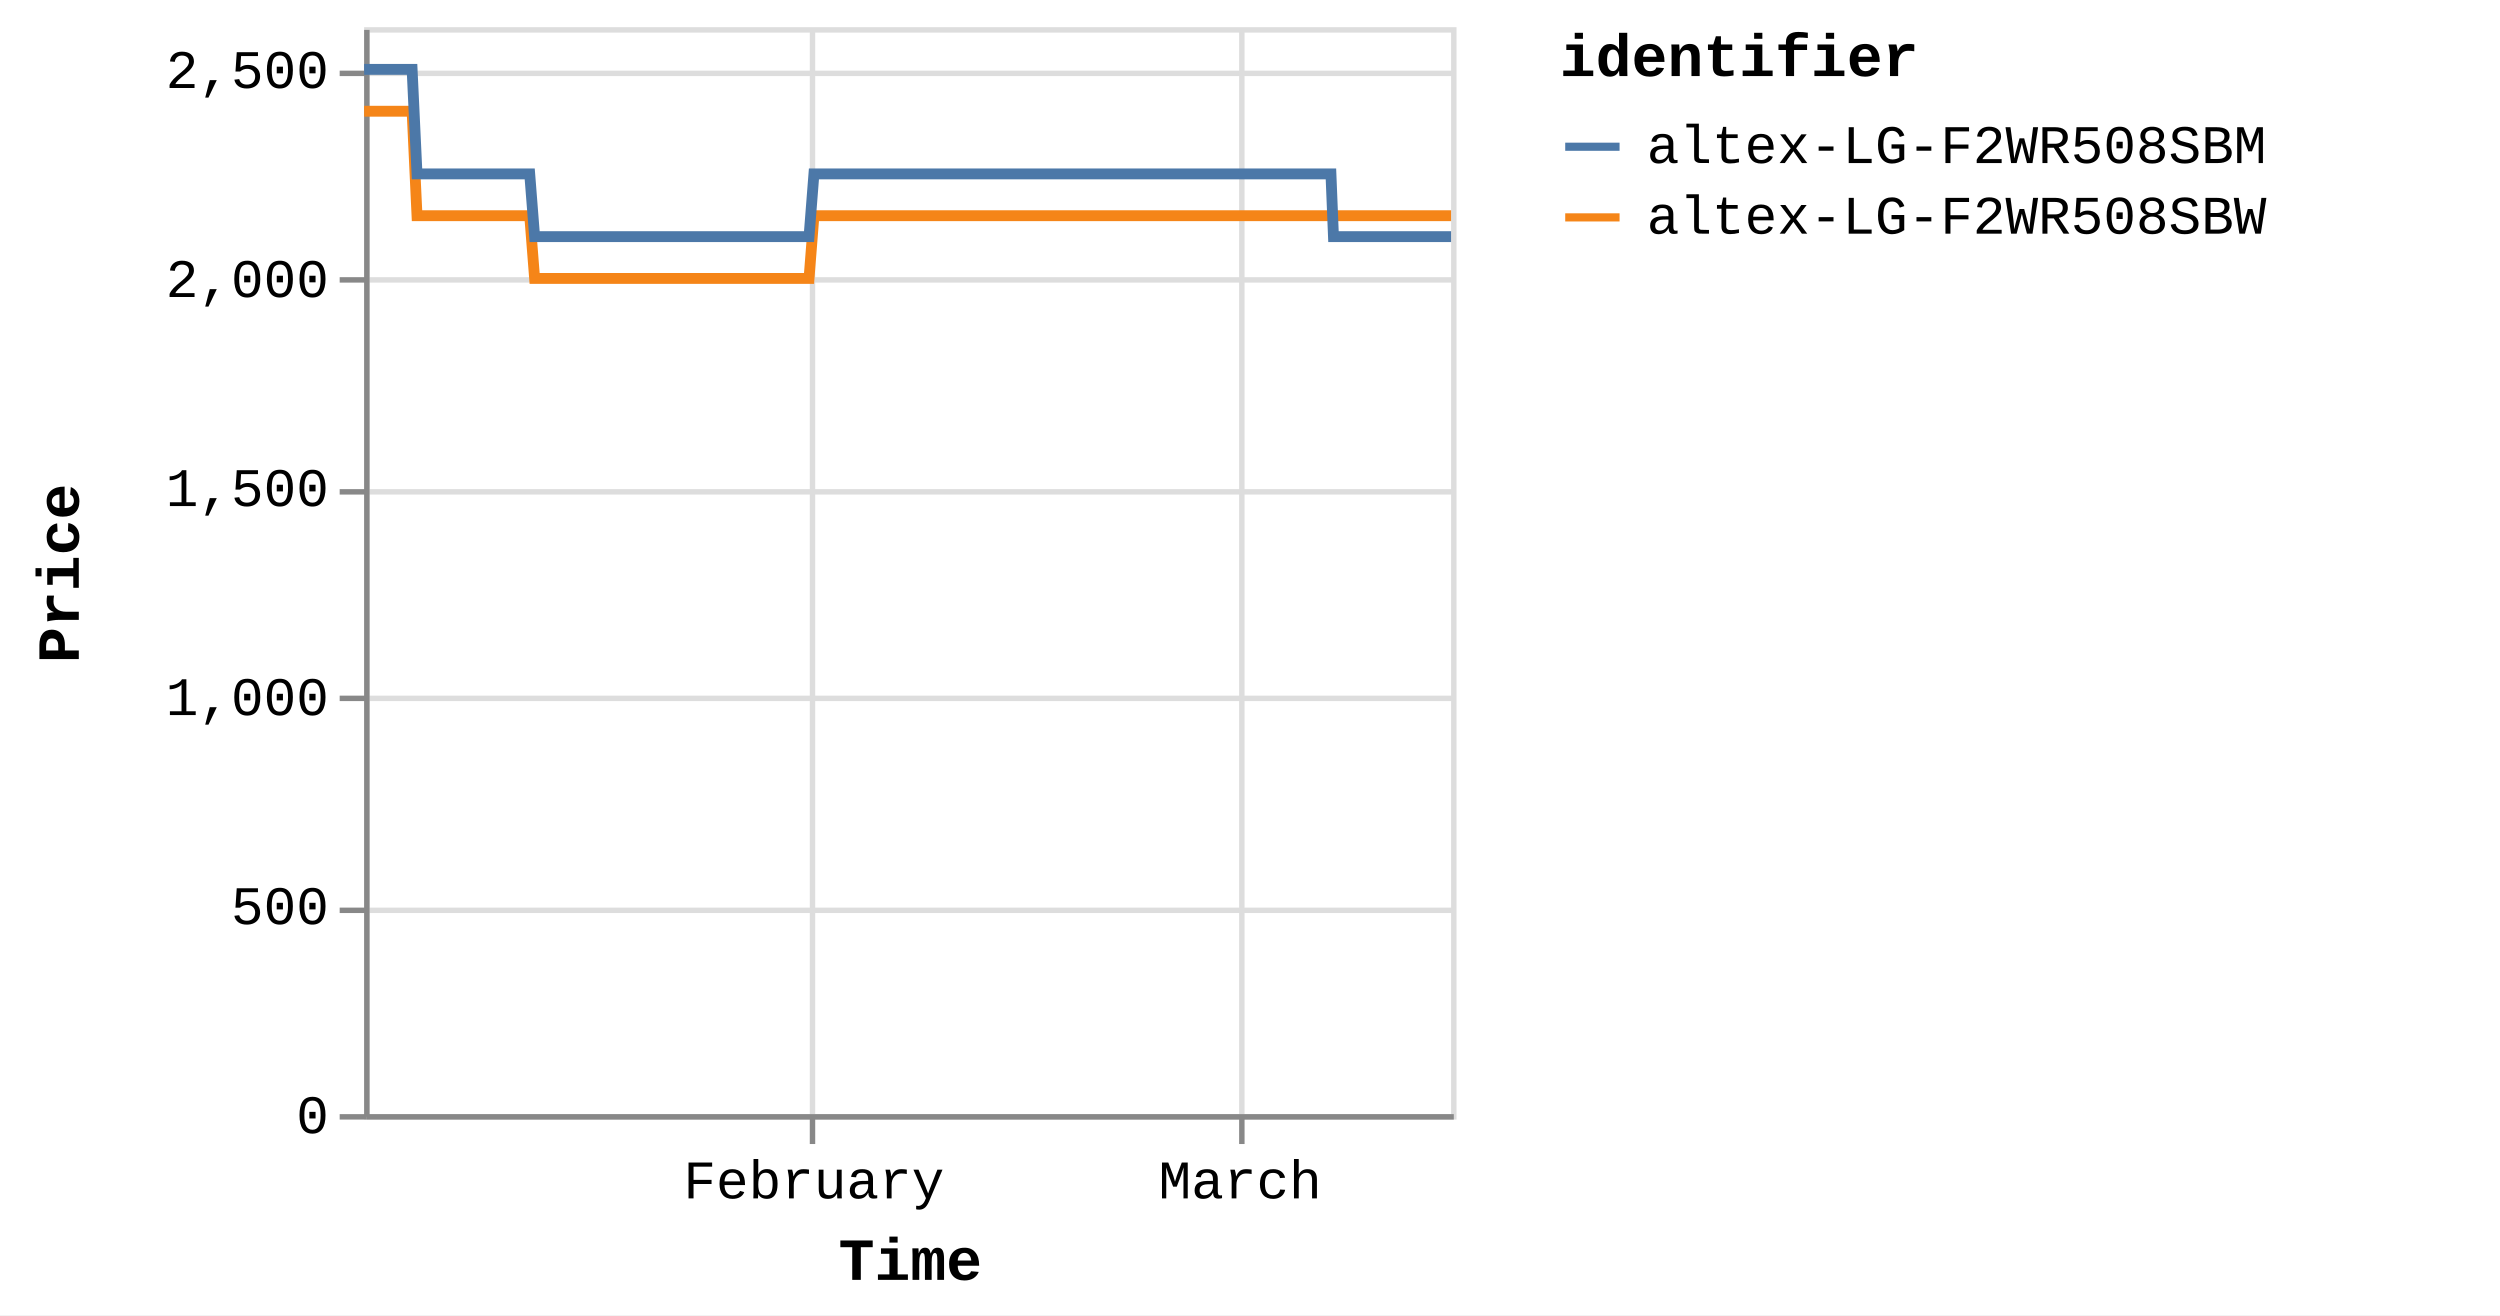
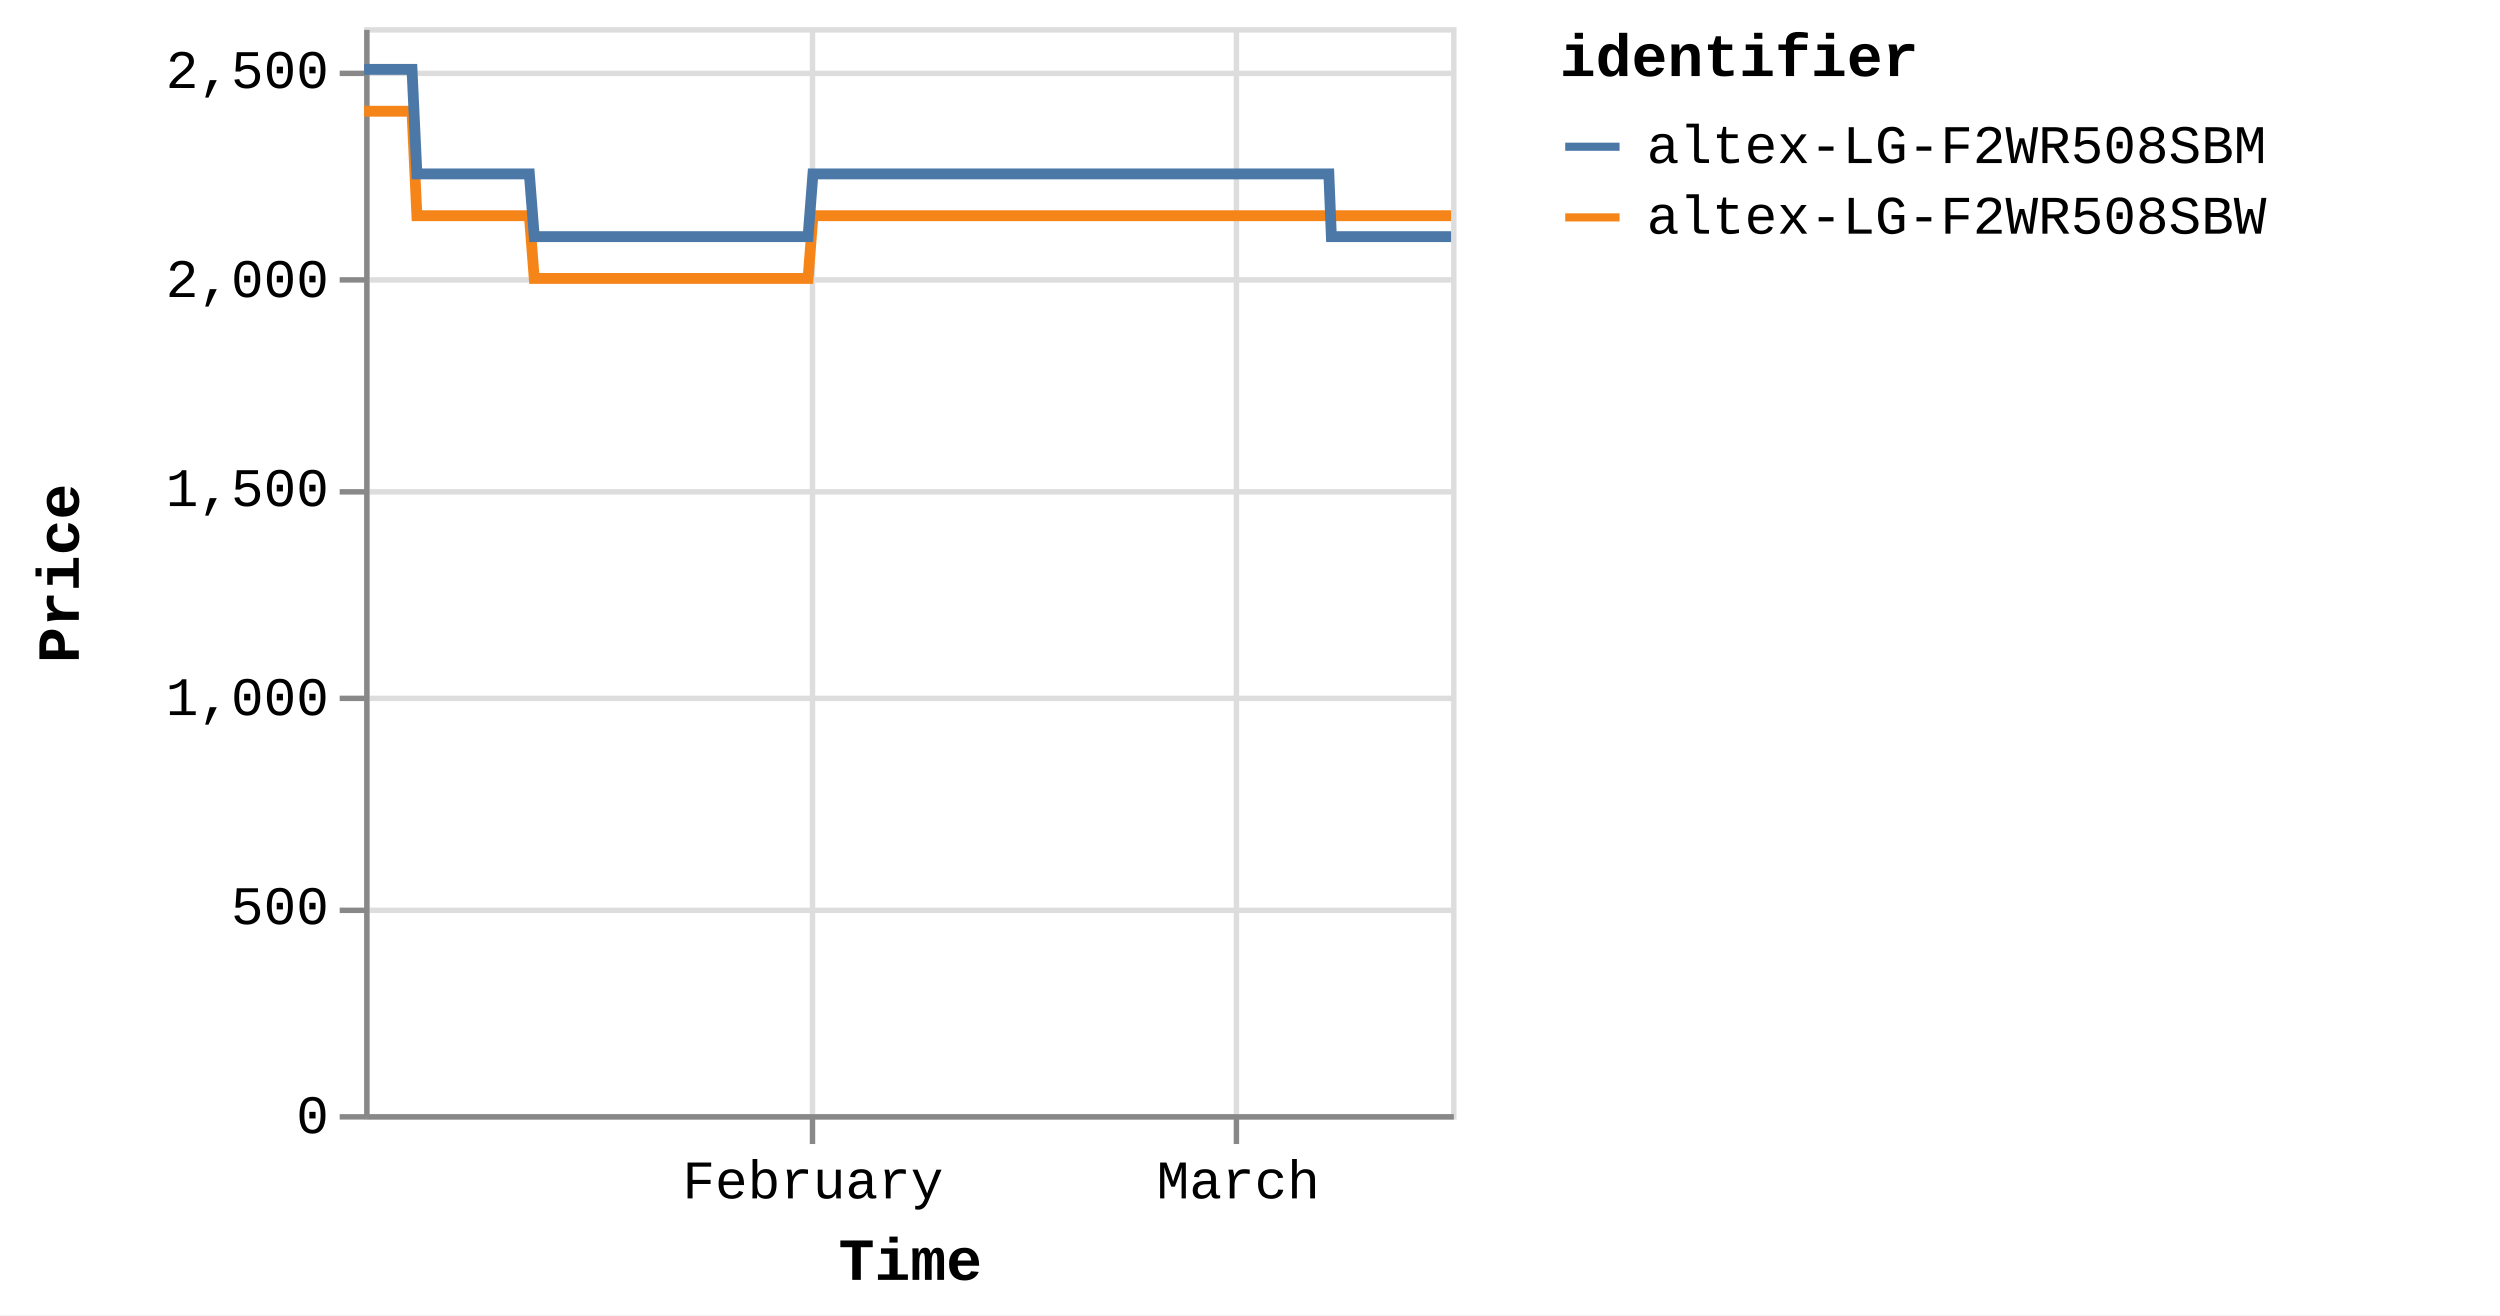
<svg xmlns="http://www.w3.org/2000/svg" version="1.1" class="marks" width="460" height="242" viewBox="0 0 460 242">
  <rect width="460" height="242" fill="white" />
  <g fill="none" stroke-miterlimit="10" transform="translate(67,5)">
    <g class="mark-group role-frame root" role="graphics-object" aria-roledescription="group mark container">
      <g transform="translate(0,0)">
        <path class="background" aria-hidden="true" d="M0.5,0.5h200v200h-200Z" stroke="#ddd" />
        <g>
          <g class="mark-group role-axis" aria-hidden="true">
            <g transform="translate(0.5,200.5)">
              <path class="background" aria-hidden="true" d="M0,0h0v0h0Z" pointer-events="none" />
              <g>
                <g class="mark-rule role-axis-grid" pointer-events="none">
                  <line transform="translate(82,-200)" x2="0" y2="200" stroke="#ddd" stroke-width="1" opacity="1" />
-                   <line transform="translate(161,-200)" x2="0" y2="200" stroke="#ddd" stroke-width="1" opacity="1" />
+                   <line transform="translate(160,-200)" x2="0" y2="200" stroke="#ddd" stroke-width="1" opacity="1" />
                </g>
              </g>
              <path class="foreground" aria-hidden="true" d="" pointer-events="none" display="none" />
            </g>
          </g>
          <g class="mark-group role-axis" aria-hidden="true">
            <g transform="translate(0.5,0.5)">
              <path class="background" aria-hidden="true" d="M0,0h0v0h0Z" pointer-events="none" />
              <g>
                <g class="mark-rule role-axis-grid" pointer-events="none">
                  <line transform="translate(0,200)" x2="200" y2="0" stroke="#ddd" stroke-width="1" opacity="1" />
                  <line transform="translate(0,162)" x2="200" y2="0" stroke="#ddd" stroke-width="1" opacity="1" />
                  <line transform="translate(0,123)" x2="200" y2="0" stroke="#ddd" stroke-width="1" opacity="1" />
                  <line transform="translate(0,85)" x2="200" y2="0" stroke="#ddd" stroke-width="1" opacity="1" />
                  <line transform="translate(0,46)" x2="200" y2="0" stroke="#ddd" stroke-width="1" opacity="1" />
                  <line transform="translate(0,8)" x2="200" y2="0" stroke="#ddd" stroke-width="1" opacity="1" />
                </g>
              </g>
              <path class="foreground" aria-hidden="true" d="" pointer-events="none" display="none" />
            </g>
          </g>
-           <g class="mark-group role-axis" role="graphics-symbol" aria-roledescription="axis" aria-label="X-axis titled 'Time' for a time scale with values from Monday, 01 January 2024, 2:19:43 PM to Friday, 15 March 2024, 12:47:56 PM">
+           <g class="mark-group role-axis" role="graphics-symbol" aria-roledescription="axis" aria-label="X-axis titled 'Time' for a time scale with values from Monday, 01 January 2024, 2:19:43 PM to Friday, 15 March 2024, 4:39:06 PM">
            <g transform="translate(0.5,200.5)">
              <path class="background" aria-hidden="true" d="M0,0h0v0h0Z" pointer-events="none" />
              <g>
                <g class="mark-rule role-axis-tick" pointer-events="none">
                  <line transform="translate(82,0)" x2="0" y2="5" stroke="#888" stroke-width="1" opacity="1" />
-                   <line transform="translate(161,0)" x2="0" y2="5" stroke="#888" stroke-width="1" opacity="1" />
+                   <line transform="translate(160,0)" x2="0" y2="5" stroke="#888" stroke-width="1" opacity="1" />
                </g>
                <g class="mark-text role-axis-label" pointer-events="none">
-                   <text text-anchor="middle" transform="translate(82.24102,15)" font-family="Liberation Mono" font-size="10px" fill="#000" opacity="1">February</text>
-                   <text text-anchor="middle" transform="translate(160.687,15)" font-family="Liberation Mono" font-size="10px" fill="#000" opacity="1">March</text>
+                   <text text-anchor="middle" transform="translate(82.06285,15)" font-family="Liberation Mono" font-size="10px" fill="#000" opacity="1">February</text>
+                   <text text-anchor="middle" transform="translate(160.3388,15)" font-family="Liberation Mono" font-size="10px" fill="#000" opacity="1">March</text>
                </g>
                <g class="mark-rule role-axis-domain" pointer-events="none">
                  <line transform="translate(0,0)" x2="200" y2="0" stroke="#888" stroke-width="1" opacity="1" />
                </g>
                <g class="mark-text role-axis-title" pointer-events="none">
                  <text text-anchor="middle" transform="translate(100,30)" font-family="Liberation Mono" font-size="11px" font-weight="bold" fill="#000" opacity="1">Time</text>
                </g>
              </g>
              <path class="foreground" aria-hidden="true" d="" pointer-events="none" display="none" />
            </g>
          </g>
          <g class="mark-group role-axis" role="graphics-symbol" aria-roledescription="axis" aria-label="Y-axis titled 'Price' for a linear scale with values from 0 to 2,600">
            <g transform="translate(0.5,0.5)">
              <path class="background" aria-hidden="true" d="M0,0h0v0h0Z" pointer-events="none" />
              <g>
                <g class="mark-rule role-axis-tick" pointer-events="none">
                  <line transform="translate(0,200)" x2="-5" y2="0" stroke="#888" stroke-width="1" opacity="1" />
                  <line transform="translate(0,162)" x2="-5" y2="0" stroke="#888" stroke-width="1" opacity="1" />
                  <line transform="translate(0,123)" x2="-5" y2="0" stroke="#888" stroke-width="1" opacity="1" />
                  <line transform="translate(0,85)" x2="-5" y2="0" stroke="#888" stroke-width="1" opacity="1" />
                  <line transform="translate(0,46)" x2="-5" y2="0" stroke="#888" stroke-width="1" opacity="1" />
                  <line transform="translate(0,8)" x2="-5" y2="0" stroke="#888" stroke-width="1" opacity="1" />
                </g>
                <g class="mark-text role-axis-label" pointer-events="none">
                  <text text-anchor="end" transform="translate(-7,203)" font-family="Liberation Mono" font-size="10px" fill="#000" opacity="1">0</text>
                  <text text-anchor="end" transform="translate(-7,164.5385)" font-family="Liberation Mono" font-size="10px" fill="#000" opacity="1">500</text>
                  <text text-anchor="end" transform="translate(-7,126.0769)" font-family="Liberation Mono" font-size="10px" fill="#000" opacity="1">1,000</text>
                  <text text-anchor="end" transform="translate(-7,87.61538)" font-family="Liberation Mono" font-size="10px" fill="#000" opacity="1">1,500</text>
                  <text text-anchor="end" transform="translate(-7,49.15385)" font-family="Liberation Mono" font-size="10px" fill="#000" opacity="1">2,000</text>
                  <text text-anchor="end" transform="translate(-7,10.69231)" font-family="Liberation Mono" font-size="10px" fill="#000" opacity="1">2,500</text>
                </g>
                <g class="mark-rule role-axis-domain" pointer-events="none">
                  <line transform="translate(0,200)" x2="0" y2="-200" stroke="#888" stroke-width="1" opacity="1" />
                </g>
                <g class="mark-text role-axis-title" pointer-events="none">
                  <text text-anchor="middle" transform="translate(-51,100) rotate(-90) translate(0,-2)" font-family="Liberation Mono" font-size="11px" font-weight="bold" fill="#000" opacity="1">Price</text>
                </g>
              </g>
              <path class="foreground" aria-hidden="true" d="" pointer-events="none" display="none" />
            </g>
          </g>
          <g class="mark-group role-scope pathgroup" role="graphics-object" aria-roledescription="group mark container">
            <g transform="translate(0,0)">
              <path class="background" aria-hidden="true" d="M0,0h200v200h-200Z" />
              <g>
                <g class="mark-line role-mark marks" role="graphics-object" aria-roledescription="line mark container">
-                   <path aria-label="Time: Jan 01, 2024; Price: 2399; identifier: altex-LG-F2WR508SBW" role="graphics-symbol" aria-roledescription="line mark" d="M0,15.462L0.283,15.462L0.712,15.462L1.613,15.462L2.065,15.462L2.538,15.462L2.969,15.462L3.416,15.462L4.318,15.462L4.769,15.462L5.244,15.462L5.675,15.462L6.121,15.462L7.024,15.462L7.475,15.462L7.948,15.462L8.383,15.462L8.827,15.462L9.73,34.692L10.18,34.692L10.654,34.692L11.087,34.692L11.531,34.692L12.434,34.692L12.884,34.692L13.357,34.692L13.79,34.692L14.236,34.692L15.141,34.692L15.589,34.692L16.061,34.692L16.495,34.692L16.941,34.692L17.846,34.692L18.298,34.692L18.772,34.692L19.203,34.692L19.646,34.692L20.551,34.692L21.002,34.692L21.482,34.692L21.909,34.692L22.351,34.692L23.256,34.692L23.707,34.692L24.182,34.692L24.612,34.692L25.057,34.692L25.96,34.692L26.412,34.692L26.887,34.692L27.319,34.692L27.762,34.692L28.665,34.692L29.117,34.692L29.59,34.692L30.023,34.692L30.467,34.692L31.369,46.231L31.819,46.231L32.291,46.231L32.725,46.231L33.171,46.231L34.076,46.231L34.524,46.231L34.996,46.231L35.429,46.231L35.876,46.231L36.781,46.231L37.233,46.231L37.709,46.231L38.139,46.231L38.582,46.231L39.485,46.231L39.938,46.231L40.413,46.231L40.845,46.231L41.287,46.231L42.19,46.231L42.643,46.231L43.118,46.231L43.549,46.231L43.992,46.231L44.895,46.231L45.346,46.231L45.822,46.231L46.252,46.231L46.698,46.231L47.601,46.231L48.052,46.231L48.527,46.231L48.959,46.231L49.402,46.231L50.306,46.231L50.754,46.231L51.227,46.231L51.662,46.231L52.107,46.231L53.009,46.231L53.46,46.231L53.932,46.231L54.365,46.231L54.812,46.231L55.718,46.231L56.17,46.231L56.645,46.231L57.074,46.231L57.517,46.231L58.421,46.231L58.874,46.231L59.35,46.231L59.781,46.231L60.222,46.231L61.127,46.231L61.579,46.231L62.054,46.231L62.485,46.231L62.927,46.231L63.833,46.231L64.283,46.231L64.759,46.231L65.192,46.231L65.632,46.231L66.535,46.231L66.987,46.231L67.455,46.231L67.887,46.231L68.339,46.231L69.239,46.231L69.691,46.231L70.154,46.231L70.591,46.231L71.041,46.231L71.944,46.231L72.395,46.231L72.86,46.231L73.296,46.231L73.747,46.231L74.649,46.231L75.101,46.231L75.569,46.231L76.002,46.231L76.453,46.231L77.353,46.231L77.804,46.231L78.273,46.231L78.713,46.231L79.157,46.231L80.058,46.231L80.51,46.231L80.979,46.231L81.411,46.231L81.862,46.231L82.764,34.692L83.215,34.692L83.684,34.692L84.116,34.692L84.567,34.692L85.47,34.692L85.92,34.692L86.388,34.692L86.821,34.692L87.272,34.692L88.174,34.692L88.625,34.692L89.09,34.692L89.526,34.692L89.979,34.692L90.881,34.692L91.331,34.692L91.795,34.692L92.231,34.692L92.682,34.692L93.584,34.692L94.036,34.692L94.505,34.692L94.937,34.692L95.387,34.692L96.289,34.692L96.74,34.692L97.21,34.692L97.642,34.692L98.092,34.692L98.994,34.692L99.445,34.692L99.914,34.692L100.349,34.692L100.798,34.692L101.699,34.692L102.151,34.692L102.619,34.692L103.054,34.692L103.502,34.692L104.405,34.692L104.856,34.692L105.322,34.692L105.758,34.692L106.209,34.692L107.109,34.692L107.56,34.692L108.026,34.692L108.462,34.692L108.913,34.692L109.816,34.692L110.266,34.692L110.73,34.692L111.167,34.692L111.617,34.692L112.52,34.692L112.97,34.692L113.441,34.692L113.873,34.692L114.322,34.692L115.224,34.692L115.675,34.692L116.143,34.692L116.583,34.692L117.028,34.692L117.929,34.692L118.38,34.692L118.85,34.692L119.283,34.692L119.732,34.692L121.085,34.692L121.554,34.692L121.988,34.692L122.438,34.692L123.34,34.692L123.791,34.692L124.259,34.692L124.695,34.692L125.143,34.692L126.046,34.692L126.495,34.692L126.96,34.692L127.397,34.692L127.847,34.692L128.75,34.692L129.202,34.692L129.666,34.692L130.102,34.692L130.553,34.692L131.454,34.692L131.907,34.692L132.376,34.692L132.812,34.692L133.257,34.692L134.161,34.692L134.611,34.692L135.078,34.692L135.514,34.692L135.964,34.692L136.864,34.692L137.316,34.692L137.785,34.692L138.219,34.692L138.669,34.692L139.57,34.692L140.02,34.692L140.49,34.692L140.924,34.692L141.373,34.692L142.275,34.692L142.725,34.692L143.193,34.692L143.627,34.692L144.08,34.692L144.98,34.692L145.43,34.692L145.895,34.692L146.332,34.692L146.782,34.692L147.684,34.692L148.136,34.692L148.6,34.692L149.04,34.692L149.487,34.692L150.389,34.692L150.842,34.692L151.31,34.692L151.744,34.692L152.193,34.692L153.095,34.692L153.546,34.692L154.014,34.692L154.449,34.692L154.898,34.692L155.8,34.692L156.251,34.692L156.719,34.692L157.155,34.692L157.603,34.692L158.505,34.692L158.955,34.692L159.422,34.692L159.857,34.692L160.308,34.692L161.209,34.692L161.662,34.692L162.13,34.692L162.563,34.692L163.013,34.692L163.915,34.692L164.366,34.692L164.834,34.692L165.267,34.692L165.718,34.692L166.62,34.692L167.07,34.692L167.535,34.692L167.972,34.692L168.423,34.692L169.366,34.692L169.982,34.692L170.252,34.692L170.68,34.692L171.129,34.692L172.029,34.692L172.48,34.692L172.952,34.692L173.383,34.692L173.833,34.692L174.735,34.692L175.189,34.692L175.656,34.692L176.091,34.692L176.538,34.692L177.44,34.692L177.892,34.692L178.359,34.692L178.793,34.692L179.244,34.692L180.145,34.692L180.602,34.692L181.065,34.692L181.497,34.692L181.948,34.692L182.851,34.692L183.301,34.692L183.764,34.692L184.205,34.692L184.653,34.692L185.555,34.692L186.009,34.692L186.47,34.692L186.909,34.692L187.358,34.692L188.262,34.692L188.711,34.692L189.181,34.692L189.616,34.692L190.064,34.692L190.966,34.692L191.416,34.692L191.886,34.692L192.322,34.692L192.768,34.692L193.671,34.692L194.124,34.692L194.592,34.692L195.023,34.692L195.473,34.692L196.375,34.692L196.826,34.692L197.297,34.692L197.729,34.692L198.179,34.692L199.08,34.692L199.534,34.692L200,34.692" stroke="#f58518" stroke-width="2" />
+                   <path aria-label="Time: Jan 01, 2024; Price: 2399; identifier: altex-LG-F2WR508SBW" role="graphics-symbol" aria-roledescription="line mark" d="M0,15.462L0.283,15.462L0.71,15.462L1.61,15.462L2.06,15.462L2.533,15.462L2.963,15.462L3.409,15.462L4.309,15.462L4.759,15.462L5.233,15.462L5.663,15.462L6.107,15.462L7.008,15.462L7.459,15.462L7.931,15.462L8.365,15.462L8.808,15.462L9.709,34.692L10.158,34.692L10.631,34.692L11.063,34.692L11.506,34.692L12.407,34.692L12.856,34.692L13.328,34.692L13.76,34.692L14.205,34.692L15.108,34.692L15.555,34.692L16.027,34.692L16.459,34.692L16.905,34.692L17.807,34.692L18.258,34.692L18.731,34.692L19.162,34.692L19.603,34.692L20.507,34.692L20.956,34.692L21.435,34.692L21.862,34.692L22.303,34.692L23.206,34.692L23.656,34.692L24.129,34.692L24.559,34.692L25.002,34.692L25.904,34.692L26.354,34.692L26.829,34.692L27.26,34.692L27.702,34.692L28.603,34.692L29.054,34.692L29.526,34.692L29.958,34.692L30.401,34.692L31.301,46.231L31.75,46.231L32.222,46.231L32.654,46.231L33.099,46.231L34.002,46.231L34.449,46.231L34.92,46.231L35.352,46.231L35.799,46.231L36.702,46.231L37.152,46.231L37.627,46.231L38.057,46.231L38.498,46.231L39.4,46.231L39.852,46.231L40.325,46.231L40.756,46.231L41.197,46.231L42.099,46.231L42.551,46.231L43.025,46.231L43.455,46.231L43.896,46.231L44.798,46.231L45.248,46.231L45.723,46.231L46.152,46.231L46.597,46.231L47.498,46.231L47.948,46.231L48.422,46.231L48.853,46.231L49.295,46.231L50.197,46.231L50.644,46.231L51.116,46.231L51.55,46.231L51.995,46.231L52.894,46.231L53.344,46.231L53.815,46.231L54.248,46.231L54.693,46.231L55.597,46.231L56.048,46.231L56.523,46.231L56.95,46.231L57.392,46.231L58.295,46.231L58.747,46.231L59.221,46.231L59.651,46.231L60.091,46.231L60.994,46.231L61.445,46.231L61.92,46.231L62.349,46.231L62.791,46.231L63.694,46.231L64.143,46.231L64.619,46.231L65.05,46.231L65.49,46.231L66.391,46.231L66.842,46.231L67.309,46.231L67.74,46.231L68.19,46.231L69.089,46.231L69.54,46.231L70.002,46.231L70.438,46.231L70.887,46.231L71.788,46.231L72.238,46.231L72.702,46.231L73.138,46.231L73.588,46.231L74.487,46.231L74.938,46.231L75.405,46.231L75.837,46.231L76.287,46.231L77.186,46.231L77.636,46.231L78.104,46.231L78.542,46.231L78.985,46.231L79.885,46.231L80.335,46.231L80.804,46.231L81.235,46.231L81.685,46.231L82.584,34.692L83.035,34.692L83.503,34.692L83.934,34.692L84.384,34.692L85.284,34.692L85.733,34.692L86.201,34.692L86.633,34.692L87.083,34.692L87.983,34.692L88.433,34.692L88.897,34.692L89.332,34.692L89.784,34.692L90.684,34.692L91.133,34.692L91.596,34.692L92.031,34.692L92.481,34.692L93.381,34.692L93.833,34.692L94.301,34.692L94.732,34.692L95.18,34.692L96.08,34.692L96.53,34.692L96.999,34.692L97.431,34.692L97.88,34.692L98.779,34.692L99.23,34.692L99.697,34.692L100.132,34.692L100.579,34.692L101.479,34.692L101.93,34.692L102.396,34.692L102.83,34.692L103.278,34.692L104.178,34.692L104.629,34.692L105.094,34.692L105.528,34.692L105.979,34.692L106.877,34.692L107.327,34.692L107.792,34.692L108.227,34.692L108.677,34.692L109.578,34.692L110.027,34.692L110.49,34.692L110.926,34.692L111.376,34.692L112.276,34.692L112.725,34.692L113.196,34.692L113.626,34.692L114.075,34.692L114.974,34.692L115.424,34.692L115.892,34.692L116.331,34.692L116.774,34.692L117.674,34.692L118.124,34.692L118.592,34.692L119.025,34.692L119.473,34.692L120.823,34.692L121.291,34.692L121.723,34.692L122.173,34.692L123.073,34.692L123.522,34.692L123.99,34.692L124.424,34.692L124.872,34.692L125.772,34.692L126.221,34.692L126.685,34.692L127.121,34.692L127.57,34.692L128.471,34.692L128.923,34.692L129.385,34.692L129.82,34.692L130.27,34.692L131.17,34.692L131.621,34.692L132.09,34.692L132.525,34.692L132.969,34.692L133.87,34.692L134.319,34.692L134.786,34.692L135.22,34.692L135.669,34.692L136.568,34.692L137.018,34.692L137.487,34.692L137.92,34.692L138.368,34.692L139.267,34.692L139.717,34.692L140.185,34.692L140.619,34.692L141.067,34.692L141.967,34.692L142.416,34.692L142.882,34.692L143.316,34.692L143.768,34.692L144.666,34.692L145.115,34.692L145.579,34.692L146.015,34.692L146.464,34.692L147.364,34.692L147.815,34.692L148.278,34.692L148.717,34.692L149.164,34.692L150.064,34.692L150.515,34.692L150.982,34.692L151.415,34.692L151.863,34.692L152.763,34.692L153.214,34.692L153.68,34.692L154.114,34.692L154.562,34.692L155.462,34.692L155.912,34.692L156.379,34.692L156.814,34.692L157.262,34.692L158.161,34.692L158.611,34.692L159.077,34.692L159.51,34.692L159.96,34.692L160.86,34.692L161.312,34.692L161.778,34.692L162.211,34.692L162.66,34.692L163.56,34.692L164.01,34.692L164.477,34.692L164.909,34.692L165.359,34.692L166.259,34.692L166.708,34.692L167.172,34.692L167.608,34.692L168.059,34.692L168.999,34.692L169.614,34.692L169.883,34.692L170.31,34.692L170.758,34.692L171.657,34.692L172.107,34.692L172.577,34.692L173.007,34.692L173.456,34.692L174.356,34.692L174.81,34.692L175.276,34.692L175.71,34.692L176.156,34.692L177.055,34.692L177.506,34.692L177.973,34.692L178.405,34.692L178.856,34.692L179.755,34.692L180.211,34.692L180.672,34.692L181.104,34.692L181.554,34.692L182.454,34.692L182.904,34.692L183.366,34.692L183.806,34.692L184.253,34.692L185.153,34.692L185.606,34.692L186.066,34.692L186.504,34.692L186.952,34.692L187.854,34.692L188.302,34.692L188.772,34.692L189.205,34.692L189.652,34.692L190.552,34.692L191.001,34.692L191.47,34.692L191.905,34.692L192.35,34.692L193.251,34.692L193.704,34.692L194.17,34.692L194.601,34.692L195.05,34.692L195.95,34.692L196.4,34.692L196.869,34.692L197.301,34.692L197.749,34.692L198.648,34.692L199.102,34.692L199.567,34.692L200,34.692" stroke="#f58518" stroke-width="2" />
                </g>
              </g>
              <path class="foreground" aria-hidden="true" d="" display="none" />
            </g>
            <g transform="translate(0,0)">
              <path class="background" aria-hidden="true" d="M0,0h200v200h-200Z" />
              <g>
                <g class="mark-line role-mark marks" role="graphics-object" aria-roledescription="line mark container">
-                   <path aria-label="Time: Jan 01, 2024; Price: 2499; identifier: altex-LG-F2WR508SBM" role="graphics-symbol" aria-roledescription="line mark" d="M0,7.769L0.283,7.769L0.712,7.769L1.613,7.769L2.065,7.769L2.539,7.769L2.969,7.769L3.416,7.769L4.319,7.769L4.77,7.769L5.244,7.769L5.675,7.769L6.121,7.769L7.024,7.769L7.475,7.769L7.948,7.769L8.383,7.769L8.827,7.769L9.73,27L10.18,27L10.654,27L11.087,27L11.531,27L12.434,27L12.884,27L13.357,27L13.79,27L14.236,27L15.141,27L15.589,27L16.061,27L16.495,27L16.941,27L17.846,27L18.298,27L18.772,27L19.203,27L19.646,27L20.552,27L21.002,27L21.482,27L21.909,27L22.352,27L23.256,27L23.707,27L24.182,27L24.612,27L25.057,27L25.961,27L26.412,27L26.888,27L27.319,27L27.762,27L28.665,27L29.117,27L29.591,27L30.023,27L30.467,27L31.369,38.538L31.819,38.538L32.292,38.538L32.725,38.538L33.171,38.538L34.076,38.538L34.524,38.538L34.996,38.538L35.429,38.538L35.877,38.538L36.781,38.538L37.233,38.538L37.709,38.538L38.139,38.538L38.582,38.538L39.485,38.538L39.938,38.538L40.413,38.538L40.846,38.538L41.287,38.538L42.191,38.538L42.643,38.538L43.118,38.538L43.549,38.538L43.992,38.538L44.895,38.538L45.347,38.538L45.822,38.538L46.252,38.538L46.698,38.538L47.601,38.538L48.052,38.538L48.527,38.538L48.96,38.538L49.402,38.538L50.306,38.538L50.754,38.538L51.227,38.538L51.662,38.538L52.108,38.538L53.009,38.538L53.46,38.538L53.932,38.538L54.366,38.538L54.812,38.538L55.718,38.538L56.17,38.538L56.645,38.538L57.074,38.538L57.517,38.538L58.421,38.538L58.874,38.538L59.35,38.538L59.781,38.538L60.222,38.538L61.127,38.538L61.579,38.538L62.054,38.538L62.485,38.538L62.927,38.538L63.833,38.538L64.283,38.538L64.759,38.538L65.192,38.538L65.632,38.538L66.535,38.538L66.987,38.538L67.455,38.538L67.887,38.538L68.339,38.538L69.239,38.538L69.691,38.538L70.154,38.538L70.591,38.538L71.041,38.538L71.944,38.538L72.395,38.538L72.86,38.538L73.296,38.538L73.747,38.538L74.649,38.538L75.101,38.538L75.569,38.538L76.002,38.538L76.453,38.538L77.353,38.538L77.805,38.538L78.273,38.538L78.713,38.538L79.157,38.538L80.058,38.538L80.51,38.538L80.979,38.538L81.412,38.538L81.862,38.538L82.764,27L83.215,27L83.684,27L84.116,27L84.567,27L85.47,27L85.92,27L86.388,27L86.821,27L87.272,27L88.174,27L88.625,27L89.09,27L89.526,27L89.979,27L90.881,27L91.331,27L91.795,27L92.231,27L92.682,27L93.584,27L94.037,27L94.506,27L94.937,27L95.387,27L96.289,27L96.74,27L97.21,27L97.642,27L98.092,27L98.994,27L99.446,27L99.914,27L100.35,27L100.798,27L101.699,27L102.151,27L102.619,27L103.054,27L103.502,27L104.405,27L104.856,27L105.322,27L105.758,27L106.209,27L107.109,27L107.56,27L108.026,27L108.462,27L108.913,27L109.816,27L110.266,27L110.73,27L111.167,27L111.618,27L112.52,27L112.97,27L113.441,27L113.873,27L114.322,27L115.224,27L115.675,27L116.143,27L116.584,27L117.028,27L117.929,27L118.38,27L118.85,27L119.283,27L119.732,27L121.085,27L121.554,27L121.988,27L122.438,27L123.34,27L123.791,27L124.259,27L124.695,27L125.143,27L126.046,27L126.495,27L126.96,27L127.397,27L127.848,27L128.75,27L129.203,27L129.666,27L130.102,27L130.553,27L131.455,27L131.907,27L132.377,27L132.813,27L133.258,27L134.161,27L134.611,27L135.078,27L135.514,27L135.964,27L136.864,27L137.316,27L137.785,27L138.219,27L138.669,27L139.57,27L140.02,27L140.49,27L140.924,27L141.374,27L142.275,27L142.726,27L143.193,27L143.627,27L144.081,27L144.98,27L145.431,27L145.895,27L146.332,27L146.782,27L147.684,27L148.136,27L148.6,27L149.04,27L149.487,27L150.39,27L150.842,27L151.31,27L151.744,27L152.193,27L153.095,27L153.546,27L154.014,27L154.449,27L154.898,27L155.8,27L156.251,27L156.719,27L157.155,27L157.603,27L158.505,27L158.955,27L159.422,27L159.857,27L160.308,27L161.21,27L161.662,27L162.13,27L162.563,27L163.014,27L163.915,27L164.366,27L164.834,27L165.267,27L165.718,27L166.62,27L167.07,27L167.536,27L167.972,27L168.424,27L169.366,27L169.982,27L170.252,27L170.68,27L171.129,27L172.029,27L172.48,27L172.952,27L173.383,27L173.833,27L174.735,27L175.189,27L175.656,27L176.091,27L176.538,27L177.44,27L177.892,27L178.359,38.538L178.793,38.538L179.244,38.538L180.145,38.538L180.603,38.538L181.065,38.538L181.497,38.538L181.948,38.538L182.851,38.538L183.301,38.538L183.765,38.538L184.205,38.538L184.653,38.538L185.555,38.538L186.009,38.538L186.47,38.538L186.909,38.538L187.358,38.538L188.262,38.538L188.711,38.538L189.181,38.538L189.616,38.538L190.064,38.538L190.966,38.538L191.416,38.538L191.886,38.538L192.322,38.538L192.768,38.538L193.671,38.538L194.124,38.538L194.592,38.538L195.023,38.538L195.473,38.538L196.375,38.538L196.827,38.538L197.297,38.538L197.73,38.538L198.179,38.538L199.08,38.538L199.534,38.538L200,38.538" stroke="#4c78a8" stroke-width="2" />
+                   <path aria-label="Time: Jan 01, 2024; Price: 2499; identifier: altex-LG-F2WR508SBM" role="graphics-symbol" aria-roledescription="line mark" d="M0,7.769L0.283,7.769L0.71,7.769L1.61,7.769L2.06,7.769L2.533,7.769L2.963,7.769L3.409,7.769L4.309,7.769L4.759,7.769L5.233,7.769L5.663,7.769L6.108,7.769L7.008,7.769L7.459,7.769L7.931,7.769L8.365,7.769L8.808,7.769L9.709,27L10.158,27L10.631,27L11.063,27L11.506,27L12.407,27L12.856,27L13.328,27L13.76,27L14.205,27L15.108,27L15.555,27L16.027,27L16.459,27L16.905,27L17.807,27L18.258,27L18.731,27L19.162,27L19.604,27L20.507,27L20.956,27L21.435,27L21.862,27L22.303,27L23.206,27L23.656,27L24.129,27L24.559,27L25.002,27L25.904,27L26.355,27L26.829,27L27.26,27L27.702,27L28.603,27L29.054,27L29.526,27L29.958,27L30.401,27L31.301,38.538L31.75,38.538L32.222,38.538L32.654,38.538L33.1,38.538L34.002,38.538L34.449,38.538L34.92,38.538L35.352,38.538L35.799,38.538L36.702,38.538L37.152,38.538L37.627,38.538L38.057,38.538L38.498,38.538L39.4,38.538L39.852,38.538L40.325,38.538L40.757,38.538L41.197,38.538L42.099,38.538L42.551,38.538L43.025,38.538L43.455,38.538L43.896,38.538L44.798,38.538L45.248,38.538L45.723,38.538L46.152,38.538L46.597,38.538L47.498,38.538L47.948,38.538L48.422,38.538L48.854,38.538L49.295,38.538L50.197,38.538L50.644,38.538L51.116,38.538L51.55,38.538L51.995,38.538L52.894,38.538L53.344,38.538L53.815,38.538L54.248,38.538L54.693,38.538L55.597,38.538L56.048,38.538L56.523,38.538L56.95,38.538L57.393,38.538L58.295,38.538L58.747,38.538L59.221,38.538L59.652,38.538L60.091,38.538L60.995,38.538L61.445,38.538L61.92,38.538L62.349,38.538L62.791,38.538L63.695,38.538L64.144,38.538L64.619,38.538L65.05,38.538L65.49,38.538L66.391,38.538L66.842,38.538L67.309,38.538L67.74,38.538L68.191,38.538L69.089,38.538L69.54,38.538L70.002,38.538L70.438,38.538L70.888,38.538L71.788,38.538L72.238,38.538L72.702,38.538L73.138,38.538L73.588,38.538L74.487,38.538L74.938,38.538L75.405,38.538L75.838,38.538L76.287,38.538L77.186,38.538L77.636,38.538L78.104,38.538L78.542,38.538L78.985,38.538L79.885,38.538L80.335,38.538L80.804,38.538L81.235,38.538L81.685,38.538L82.584,27L83.035,27L83.503,27L83.934,27L84.384,27L85.284,27L85.734,27L86.201,27L86.633,27L87.083,27L87.983,27L88.433,27L88.897,27L89.332,27L89.784,27L90.684,27L91.133,27L91.596,27L92.031,27L92.481,27L93.381,27L93.833,27L94.301,27L94.732,27L95.18,27L96.08,27L96.53,27L96.999,27L97.431,27L97.88,27L98.78,27L99.23,27L99.697,27L100.132,27L100.579,27L101.479,27L101.93,27L102.396,27L102.83,27L103.278,27L104.179,27L104.629,27L105.094,27L105.529,27L105.979,27L106.877,27L107.327,27L107.792,27L108.227,27L108.677,27L109.578,27L110.027,27L110.49,27L110.926,27L111.376,27L112.276,27L112.725,27L113.196,27L113.626,27L114.075,27L114.974,27L115.425,27L115.892,27L116.331,27L116.774,27L117.674,27L118.124,27L118.592,27L119.025,27L119.473,27L120.823,27L121.291,27L121.723,27L122.173,27L123.073,27L123.523,27L123.99,27L124.425,27L124.872,27L125.773,27L126.221,27L126.685,27L127.121,27L127.571,27L128.471,27L128.923,27L129.385,27L129.821,27L130.27,27L131.17,27L131.621,27L132.09,27L132.525,27L132.969,27L133.87,27L134.319,27L134.786,27L135.22,27L135.67,27L136.568,27L137.018,27L137.487,27L137.92,27L138.368,27L139.268,27L139.717,27L140.185,27L140.619,27L141.067,27L141.967,27L142.416,27L142.883,27L143.316,27L143.768,27L144.666,27L145.115,27L145.579,27L146.015,27L146.464,27L147.364,27L147.816,27L148.278,27L148.717,27L149.164,27L150.064,27L150.515,27L150.982,27L151.415,27L151.863,27L152.763,27L153.214,27L153.68,27L154.114,27L154.562,27L155.462,27L155.912,27L156.379,27L156.814,27L157.262,27L158.162,27L158.611,27L159.077,27L159.511,27L159.96,27L160.86,27L161.312,27L161.778,27L162.211,27L162.66,27L163.56,27L164.01,27L164.477,27L164.909,27L165.359,27L166.259,27L166.708,27L167.173,27L167.608,27L168.059,27L169,27L169.614,27L169.883,27L170.311,27L170.758,27L171.657,27L172.107,27L172.577,27L173.008,27L173.456,27L174.356,27L174.81,27L175.276,27L175.71,27L176.156,27L177.055,27L177.507,27L177.973,38.538L178.405,38.538L178.856,38.538L179.755,38.538L180.211,38.538L180.672,38.538L181.104,38.538L181.554,38.538L182.455,38.538L182.904,38.538L183.366,38.538L183.806,38.538L184.253,38.538L185.153,38.538L185.606,38.538L186.066,38.538L186.504,38.538L186.952,38.538L187.854,38.538L188.302,38.538L188.772,38.538L189.205,38.538L189.652,38.538L190.552,38.538L191.001,38.538L191.47,38.538L191.905,38.538L192.351,38.538L193.251,38.538L193.704,38.538L194.17,38.538L194.601,38.538L195.05,38.538L195.95,38.538L196.4,38.538L196.87,38.538L197.301,38.538L197.749,38.538L198.649,38.538L199.102,38.538L199.567,38.538L200,38.538" stroke="#4c78a8" stroke-width="2" />
                </g>
              </g>
              <path class="foreground" aria-hidden="true" d="" display="none" />
            </g>
          </g>
          <g class="mark-group role-legend" role="graphics-symbol" aria-roledescription="legend" aria-label="Symbol legend titled 'identifier' for stroke color with 2 values: altex-LG-F2WR508SBM, altex-LG-F2WR508SBW">
            <g transform="translate(220,0)">
              <path class="background" aria-hidden="true" d="M0,0h168v40h-168Z" pointer-events="none" />
              <g>
                <g class="mark-group role-legend-entry">
                  <g transform="translate(0,16)">
                    <path class="background" aria-hidden="true" d="M0,0h0v0h0Z" pointer-events="none" />
                    <g>
                      <g class="mark-group role-scope" role="graphics-object" aria-roledescription="group mark container">
                        <g transform="translate(0,0)">
                          <path class="background" aria-hidden="true" d="M0,0h168v11h-168Z" pointer-events="none" opacity="1" />
                          <g>
                            <g class="mark-symbol role-legend-symbol" pointer-events="none">
                              <path transform="translate(6,6)" d="M-5,0L5,0" stroke="#4c78a8" stroke-width="1.5" opacity="1" />
                            </g>
                            <g class="mark-text role-legend-label" pointer-events="none">
                              <text text-anchor="start" transform="translate(16,9)" font-family="Liberation Mono" font-size="10px" fill="#000" opacity="1">altex-LG-F2WR508SBM</text>
                            </g>
                          </g>
                          <path class="foreground" aria-hidden="true" d="" pointer-events="none" display="none" />
                        </g>
                        <g transform="translate(0,13)">
                          <path class="background" aria-hidden="true" d="M0,0h168v11h-168Z" pointer-events="none" opacity="1" />
                          <g>
                            <g class="mark-symbol role-legend-symbol" pointer-events="none">
                              <path transform="translate(6,6)" d="M-5,0L5,0" stroke="#f58518" stroke-width="1.5" opacity="1" />
                            </g>
                            <g class="mark-text role-legend-label" pointer-events="none">
                              <text text-anchor="start" transform="translate(16,9)" font-family="Liberation Mono" font-size="10px" fill="#000" opacity="1">altex-LG-F2WR508SBW</text>
                            </g>
                          </g>
                          <path class="foreground" aria-hidden="true" d="" pointer-events="none" display="none" />
                        </g>
                      </g>
                    </g>
                    <path class="foreground" aria-hidden="true" d="" pointer-events="none" display="none" />
                  </g>
                </g>
                <g class="mark-text role-legend-title" pointer-events="none">
                  <text text-anchor="start" transform="translate(0,9)" font-family="Liberation Mono" font-size="11px" font-weight="bold" fill="#000" opacity="1">identifier</text>
                </g>
              </g>
              <path class="foreground" aria-hidden="true" d="" pointer-events="none" display="none" />
            </g>
          </g>
        </g>
        <path class="foreground" aria-hidden="true" d="" display="none" />
      </g>
    </g>
  </g>
</svg>
